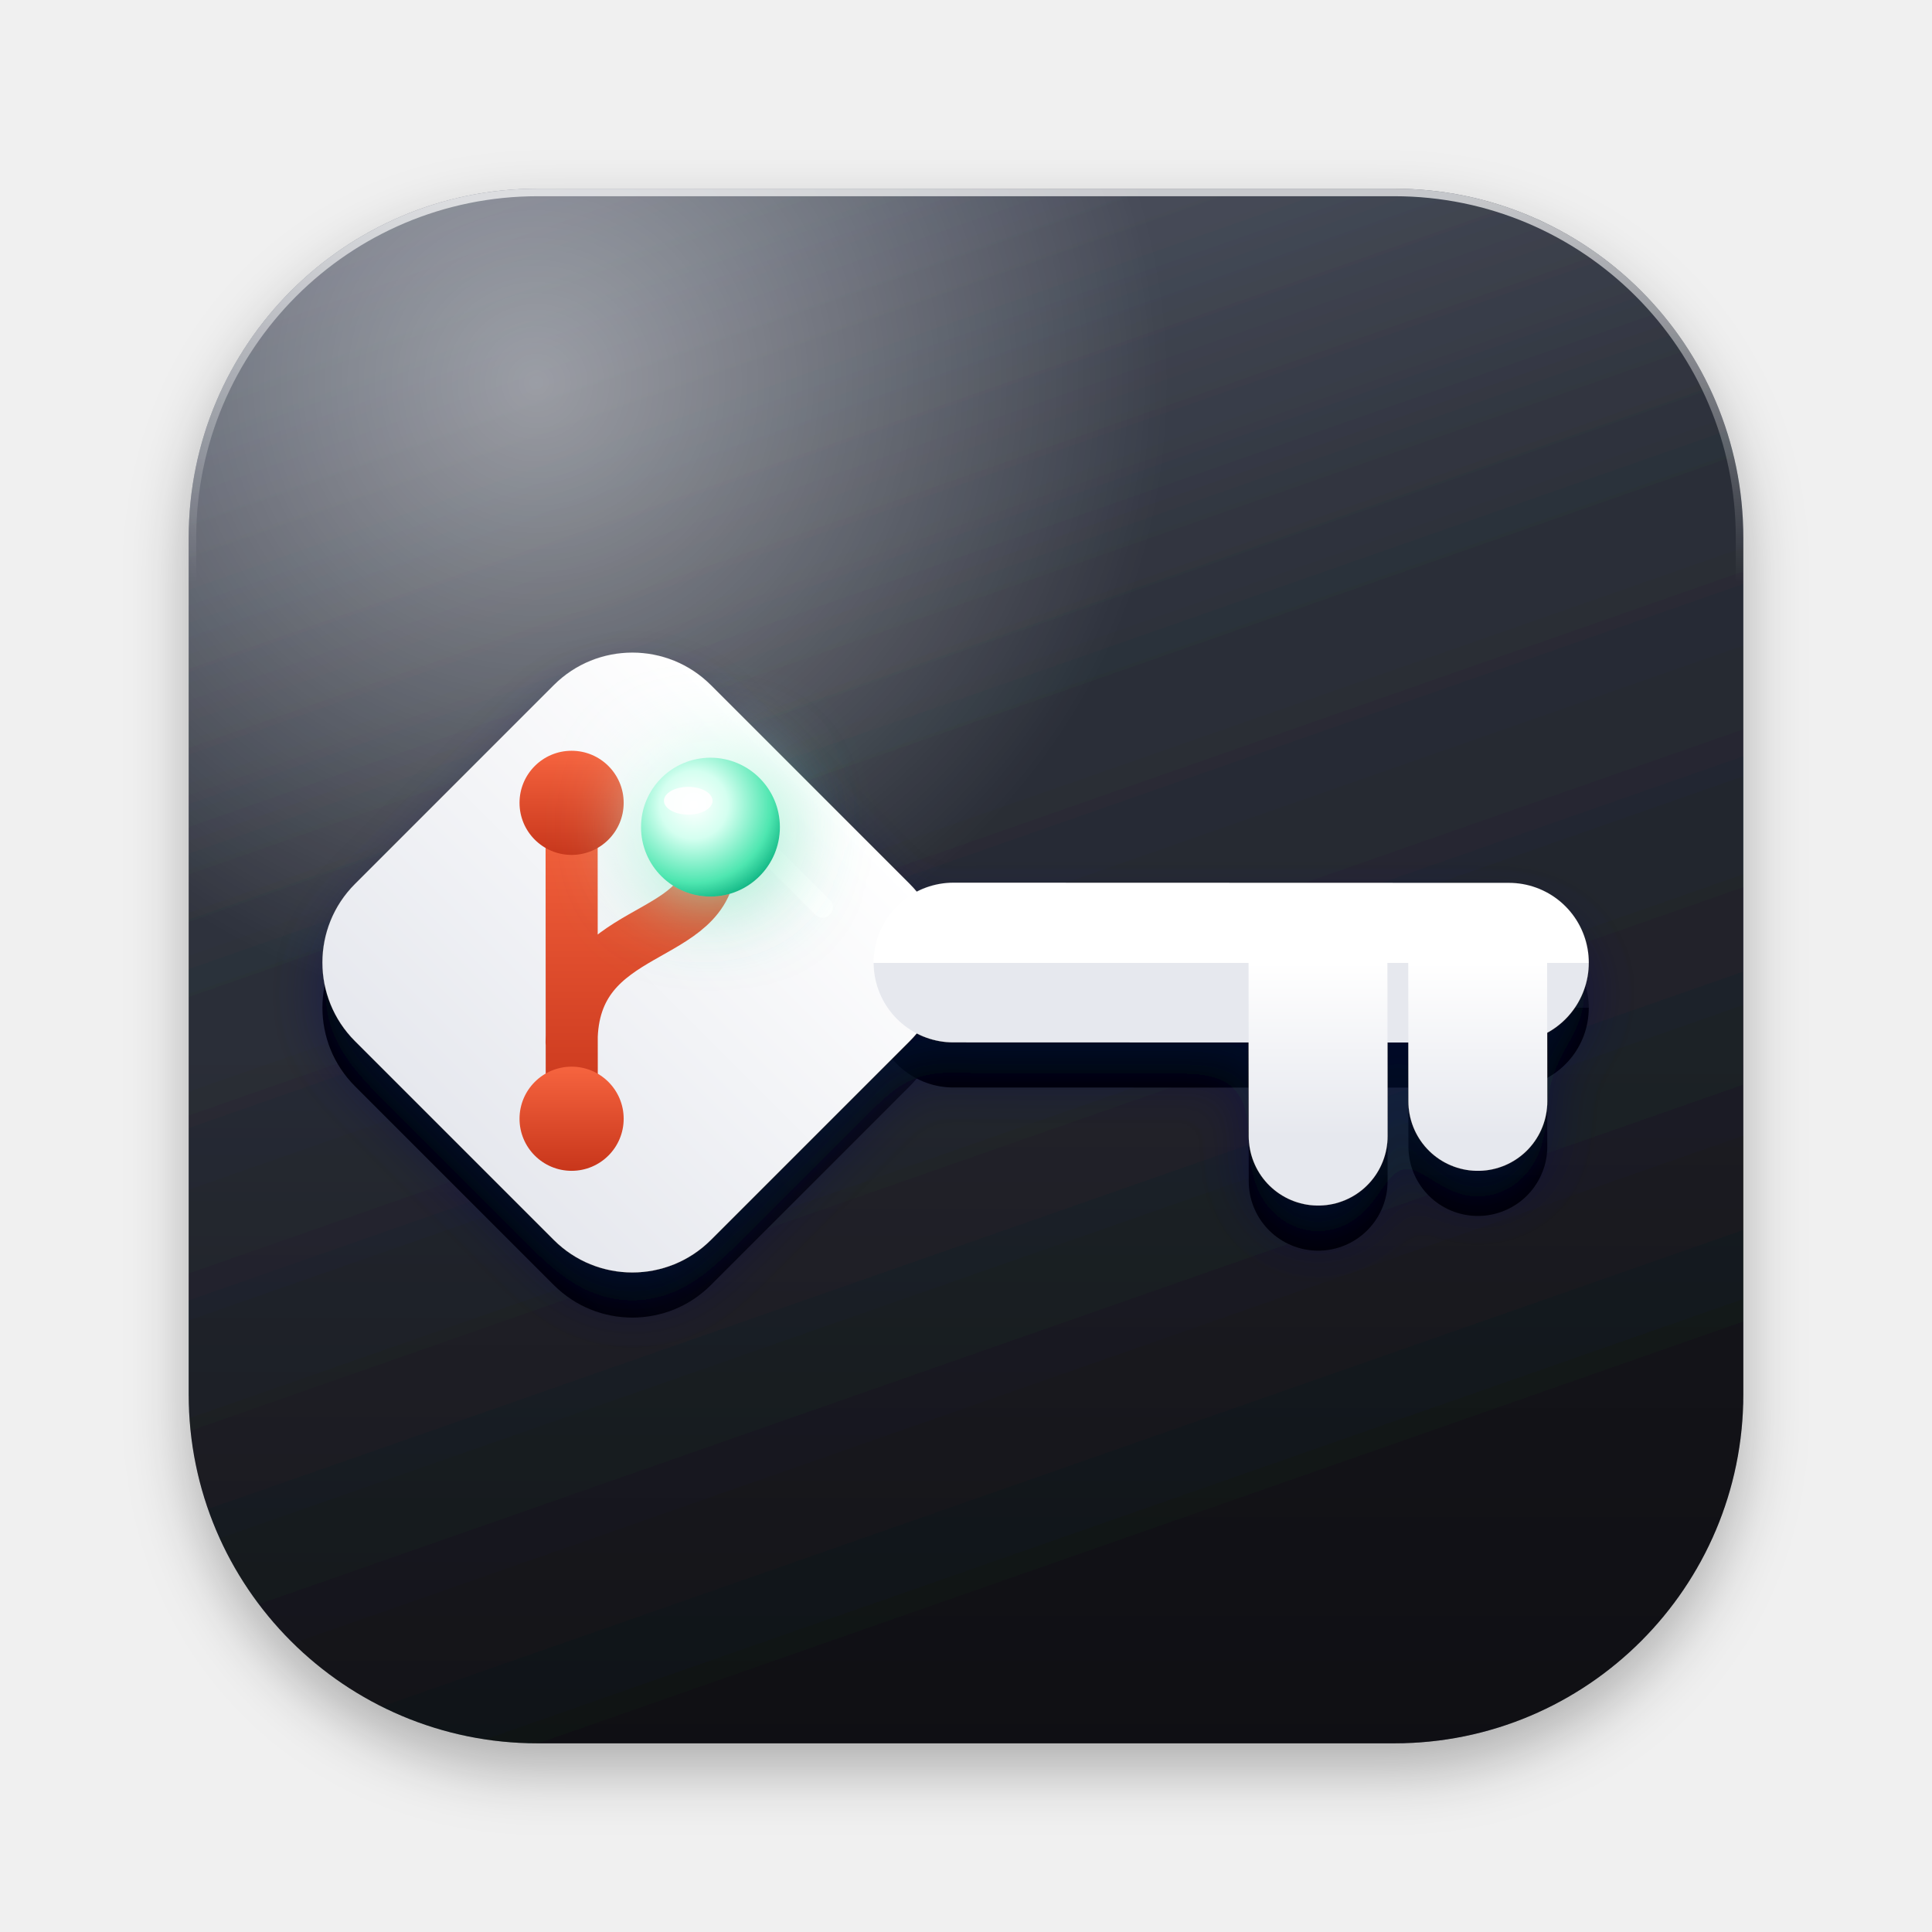
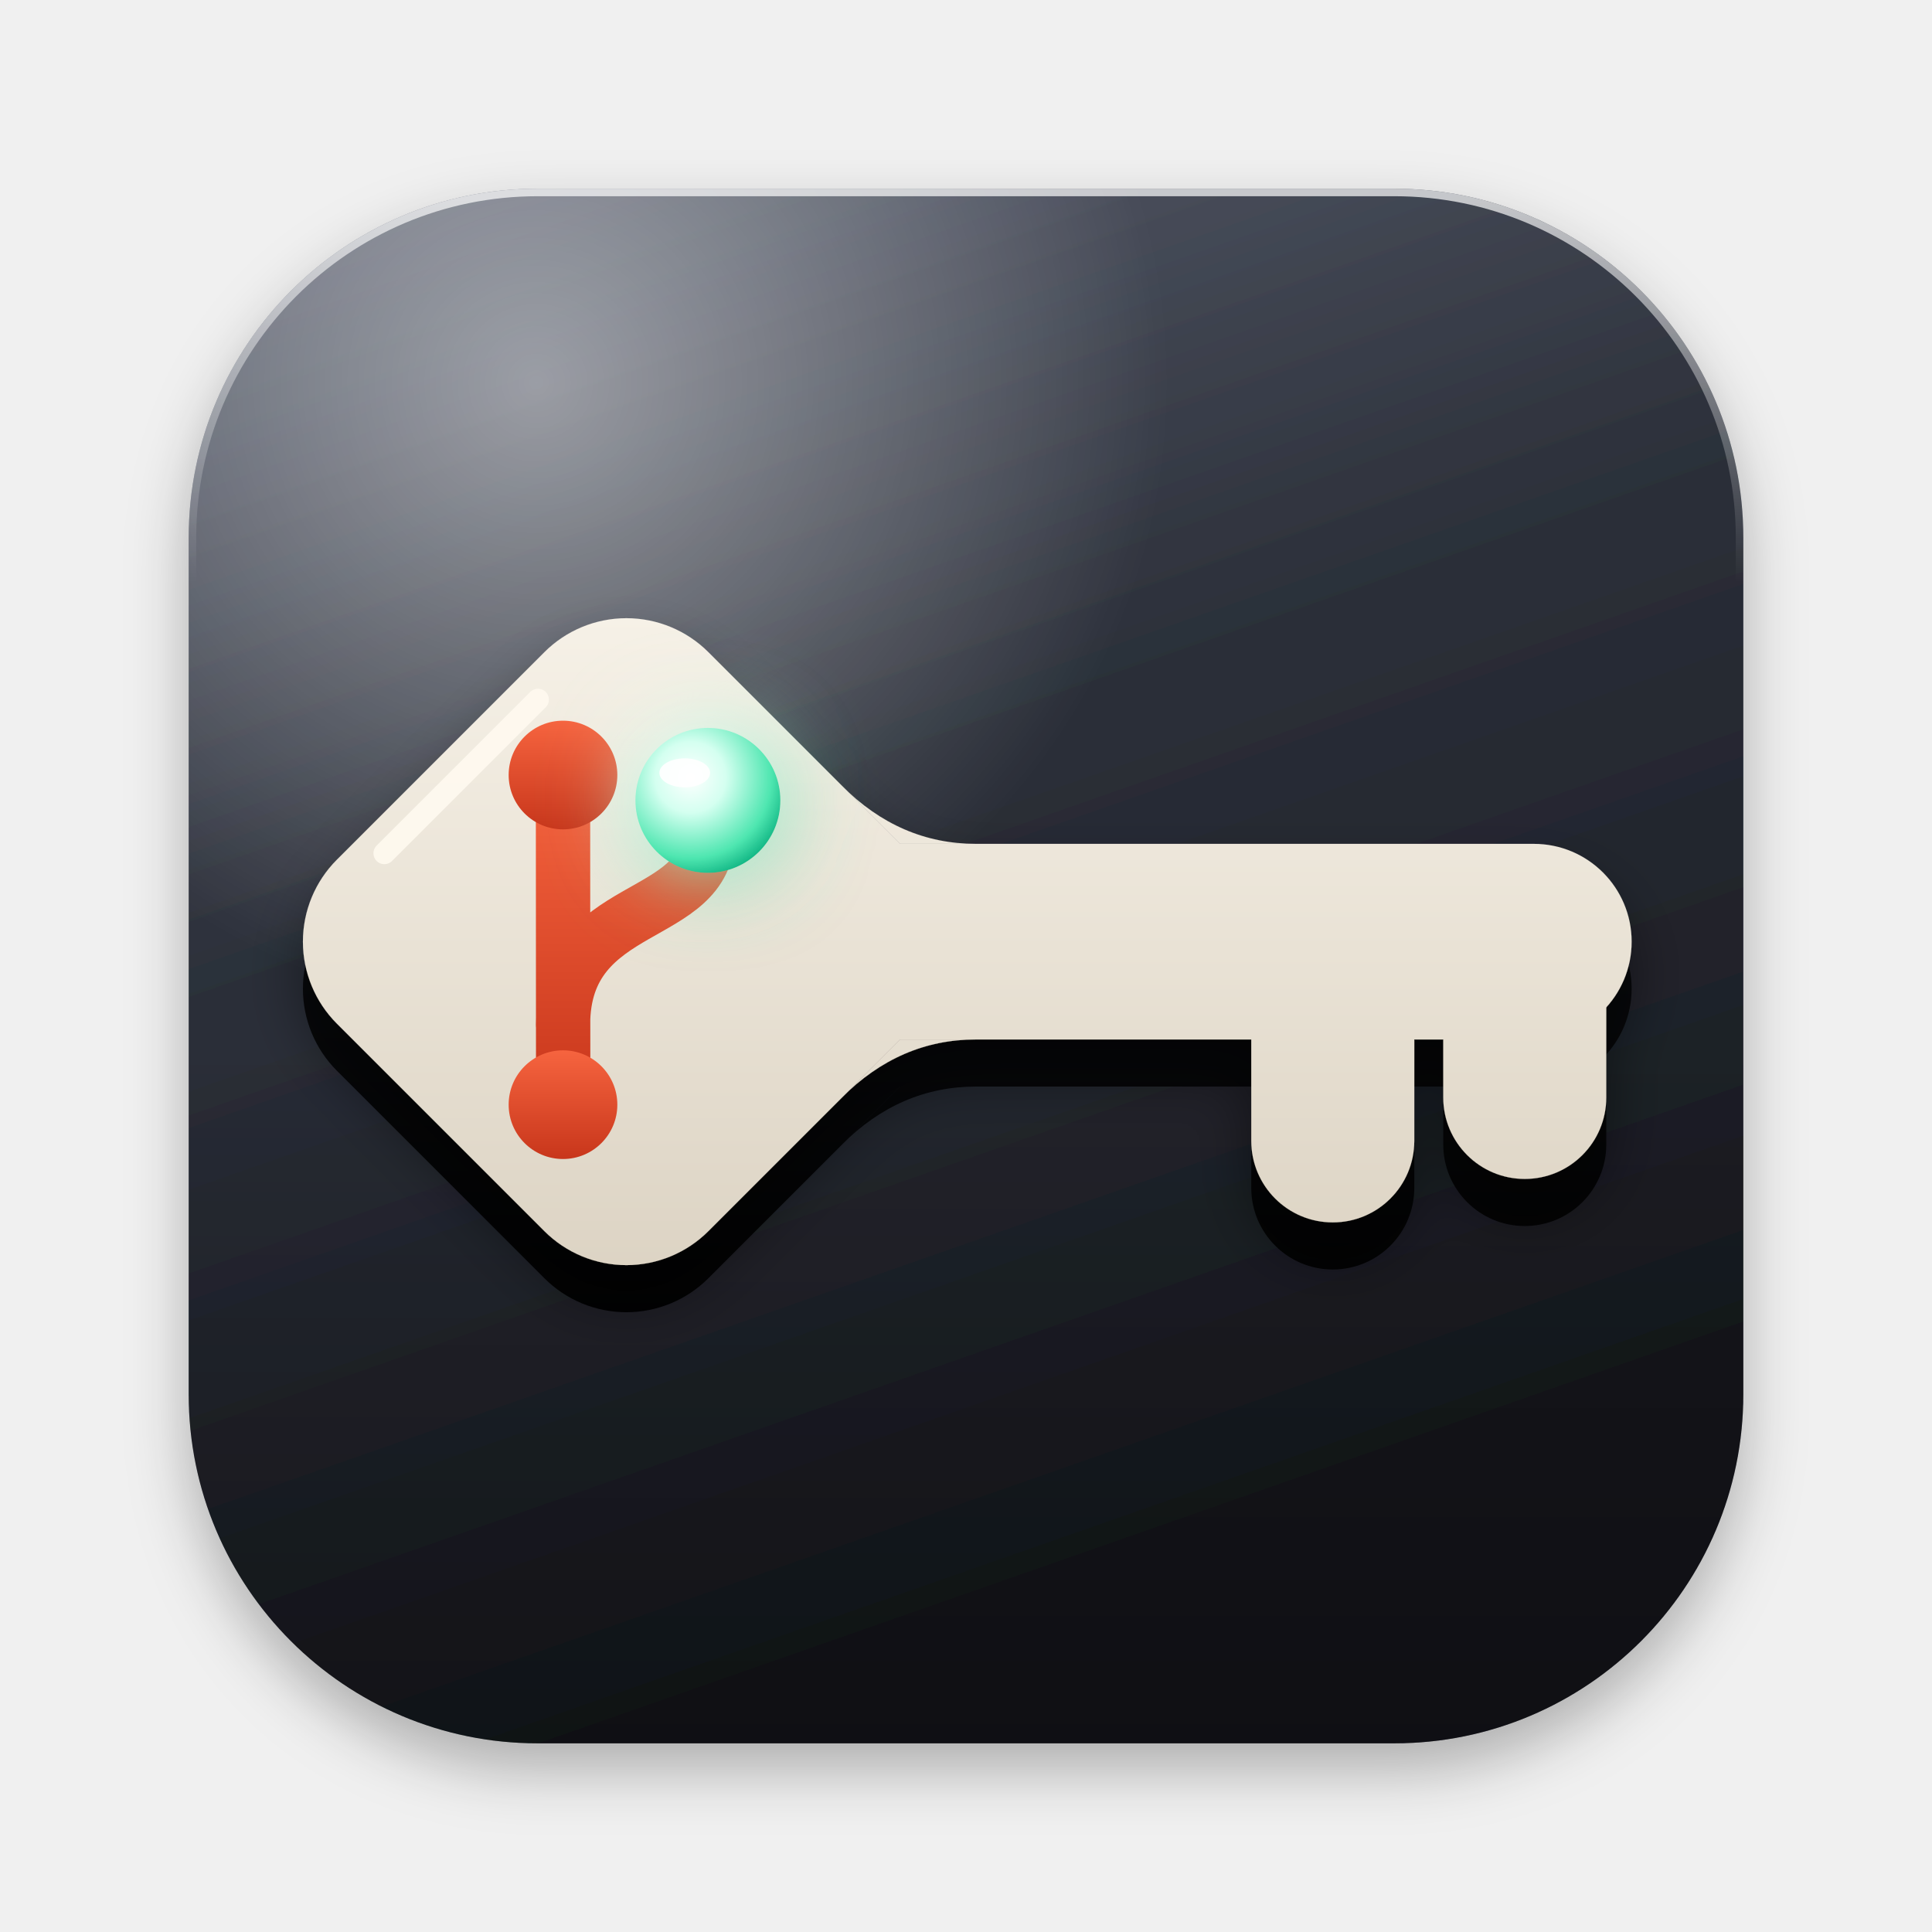
<svg xmlns="http://www.w3.org/2000/svg" width="1024" height="1024" viewBox="0 0 1024 1024">
  <defs>
    <linearGradient id="field" x1="0" y1="0" x2=".35" y2="1">
      <stop offset="0" stop-color="#5b6170" />
      <stop offset=".45" stop-color="#2c303a" />
      <stop offset="1" stop-color="#16181d" />
    </linearGradient>
    <radialGradient id="sheen" cx=".22" cy=".12" r=".75">
      <stop offset="0" stop-color="#fff" stop-opacity=".45" />
      <stop offset=".55" stop-color="#fff" stop-opacity="0" />
    </radialGradient>
    <linearGradient id="shade" x1="0" y1="0" x2="0" y2="1">
      <stop offset=".55" stop-color="#000" stop-opacity="0" />
      <stop offset="1" stop-color="#000" stop-opacity=".3" />
    </linearGradient>
    <linearGradient id="rim" x1="0" y1="0" x2="0" y2="1">
      <stop offset="0" stop-color="#fff" stop-opacity=".7" />
      <stop offset=".25" stop-color="#fff" stop-opacity="0" />
    </linearGradient>
-     <linearGradient id="face" x1="0" y1="0" x2="0" y2="1">
-       <stop offset="0" stop-color="#fff" />
-       <stop offset="1" stop-color="#e6e8ee" />
+     <linearGradient id="face" gradientUnits="userSpaceOnUse" x1="0" y1="330" x2="0" y2="700">
+       <stop offset="0" stop-color="#f6f1e7" />
+       <stop offset="1" stop-color="#dcd3c3" />
    </linearGradient>
-     <linearGradient id="depth" x1="0" y1="0" x2="0" y2="1">
+     <linearGradient id="depth" gradientUnits="userSpaceOnUse" x1="0" y1="330" x2="0" y2="720">
      <stop offset="0" stop-color="#0e1014" />
      <stop offset="1" stop-color="#000" />
    </linearGradient>
    <linearGradient id="ink" x1="0" y1="0" x2="0" y2="1">
      <stop offset="0" stop-color="#f6643f" />
      <stop offset="1" stop-color="#c8361b" />
    </linearGradient>
    <radialGradient id="orb" cx=".38" cy=".34" r=".7">
      <stop offset="0" stop-color="#fff" />
      <stop offset=".35" stop-color="#d4fff0" />
      <stop offset=".8" stop-color="#4ee6b0" />
      <stop offset="1" stop-color="#14b886" />
    </radialGradient>
    <filter id="tile-shadow" x="-20%" y="-20%" width="140%" height="150%">
      <feDropShadow dx="0" dy="14" stdDeviation="16" flood-color="#000" flood-opacity=".28" />
    </filter>
    <filter id="lift" filterUnits="userSpaceOnUse" x="0" y="0" width="1024" height="1024">
-       <feDropShadow dx="0" dy="18" stdDeviation="16" flood-color="#081a5c" flood-opacity=".45" />
+       <feDropShadow dx="0" dy="18" stdDeviation="16" flood-color="#000" flood-opacity=".45" />
    </filter>
    <filter id="glow" x="-100%" y="-100%" width="300%" height="300%">
      <feGaussianBlur stdDeviation="24" result="b" />
      <feMerge>
        <feMergeNode in="b" />
        <feMergeNode in="SourceGraphic" />
      </feMerge>
    </filter>
    <g id="key">
-       <rect x="190" y="365" width="290" height="290" rx="64" transform="rotate(45 335 510)" stroke="none" />
-       <path d="M520 510L840 510.1" fill="none" stroke-width="92" />
-       <path d="M730 510L730.1 610M822 510L822.1 590" fill="none" stroke-width="80" />
+       <path d="M289.7 350.2A64 64 0 0 1 380.3 350.2L494.8 464.7A64 64 0 0 1 494.8 555.3L380.3 669.8A64 64 0 0 1 289.7 669.8L175.2 555.3A64 64 0 0 1 175.2 464.7z" />
+       <path d="M454 424Q486 456 528 456L486 456zM454 596Q486 564 528 564L486 564z" />
+       <path d="M470 456H836a54 54 0 0 1 0 108H470z" />
+       <path d="M680 510h90v110a45 45 0 0 1-90 0zM786 510h90v86a45 45 0 0 1-90 0z" />
    </g>
  </defs>
  <g filter="url(#tile-shadow)">
    <rect x="100" y="100" width="824" height="824" rx="185" fill="url(#field)" />
  </g>
  <rect x="100" y="100" width="824" height="824" rx="185" fill="url(#sheen)" />
  <rect x="100" y="100" width="824" height="824" rx="185" fill="url(#shade)" />
  <rect x="102" y="102" width="820" height="820" rx="183" fill="none" stroke="url(#rim)" stroke-width="4" />
-   <g transform="translate(26.96 40.96) scale(.92)" stroke-linecap="round">
-     <use href="#key" transform="translate(0 26)" fill="url(#depth)" stroke="url(#depth)" />
-     <use href="#key" filter="url(#lift)" fill="url(#face)" stroke="url(#face)" />
-     <path d="M280 410L390 410" stroke="#fff" stroke-width="12" opacity=".9" transform="rotate(45 335 510)" />
+   <g transform="translate(10.4 9.5) scale(.96)" stroke-linecap="round">
+     <use href="#key" transform="translate(0 26)" fill="url(#depth)" />
+     <use href="#key" filter="url(#lift)" fill="url(#face)" />
+     <path d="M206 450L206 570" stroke="#fffaf0" stroke-width="12" opacity=".9" transform="rotate(45 335 510)" />
    <path d="M300 418L300.1 600M300 556C300 486 380 500 380 450" fill="none" stroke="url(#ink)" stroke-width="30" />
    <circle cx="300" cy="418" r="30" fill="url(#ink)" />
    <circle cx="300" cy="600" r="30" fill="url(#ink)" />
    <g filter="url(#glow)">
      <circle cx="380" cy="432" r="40" fill="url(#orb)" />
    </g>
    <ellipse cx="367.2" cy="416.8" rx="14" ry="8" fill="#fff" opacity=".9" />
  </g>
</svg>
